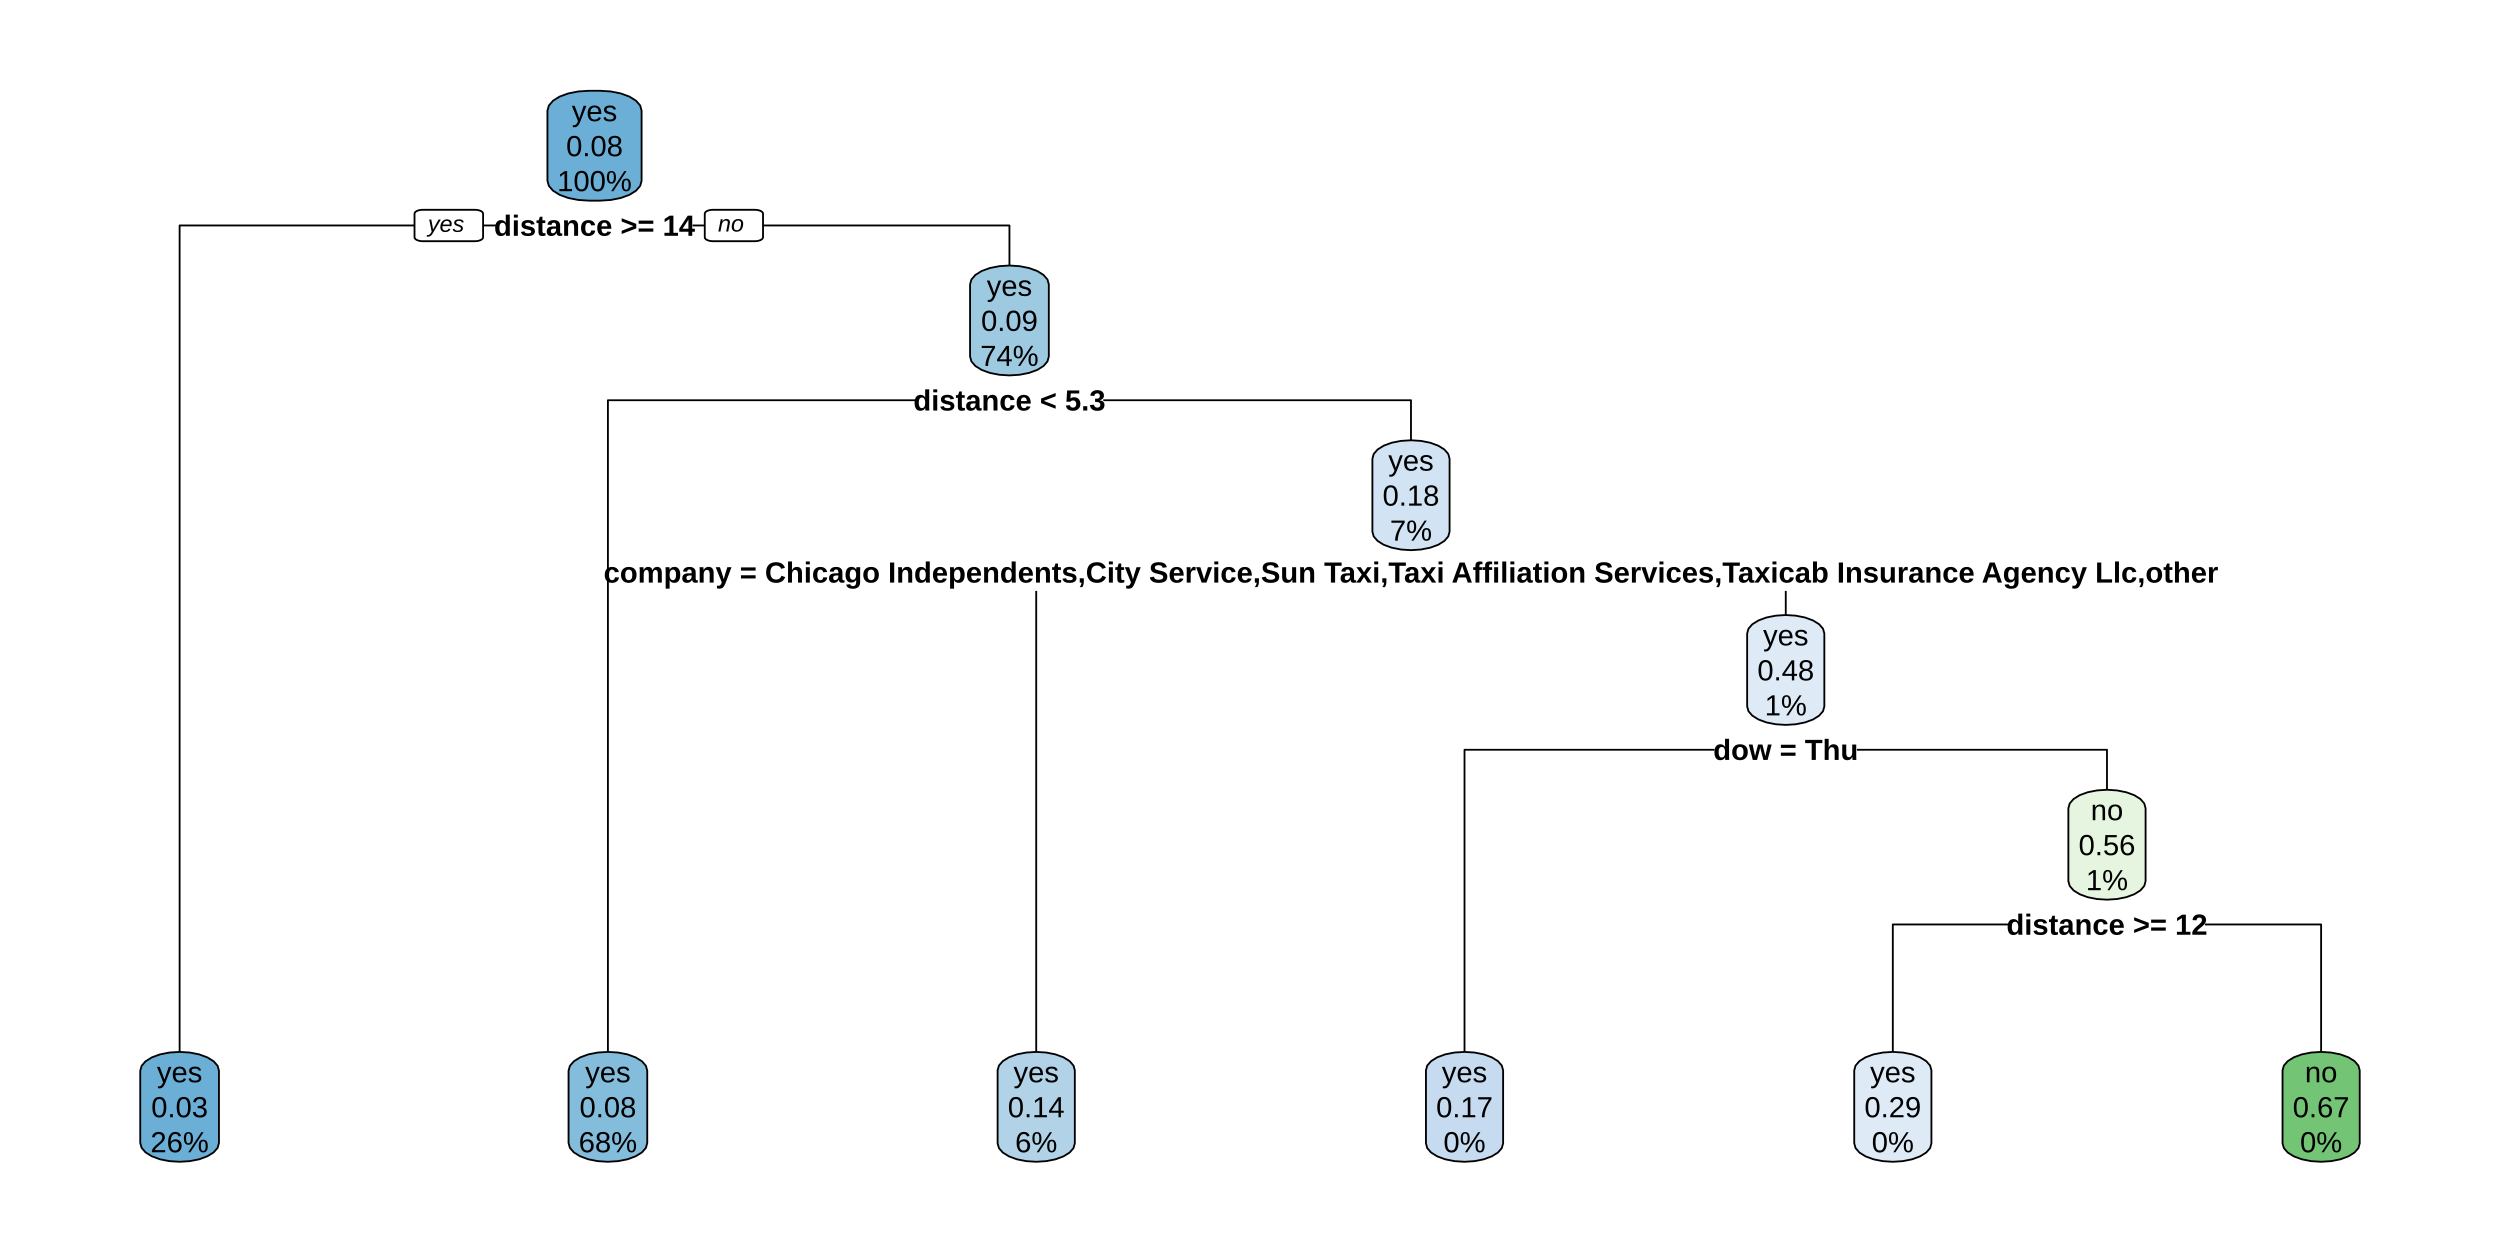
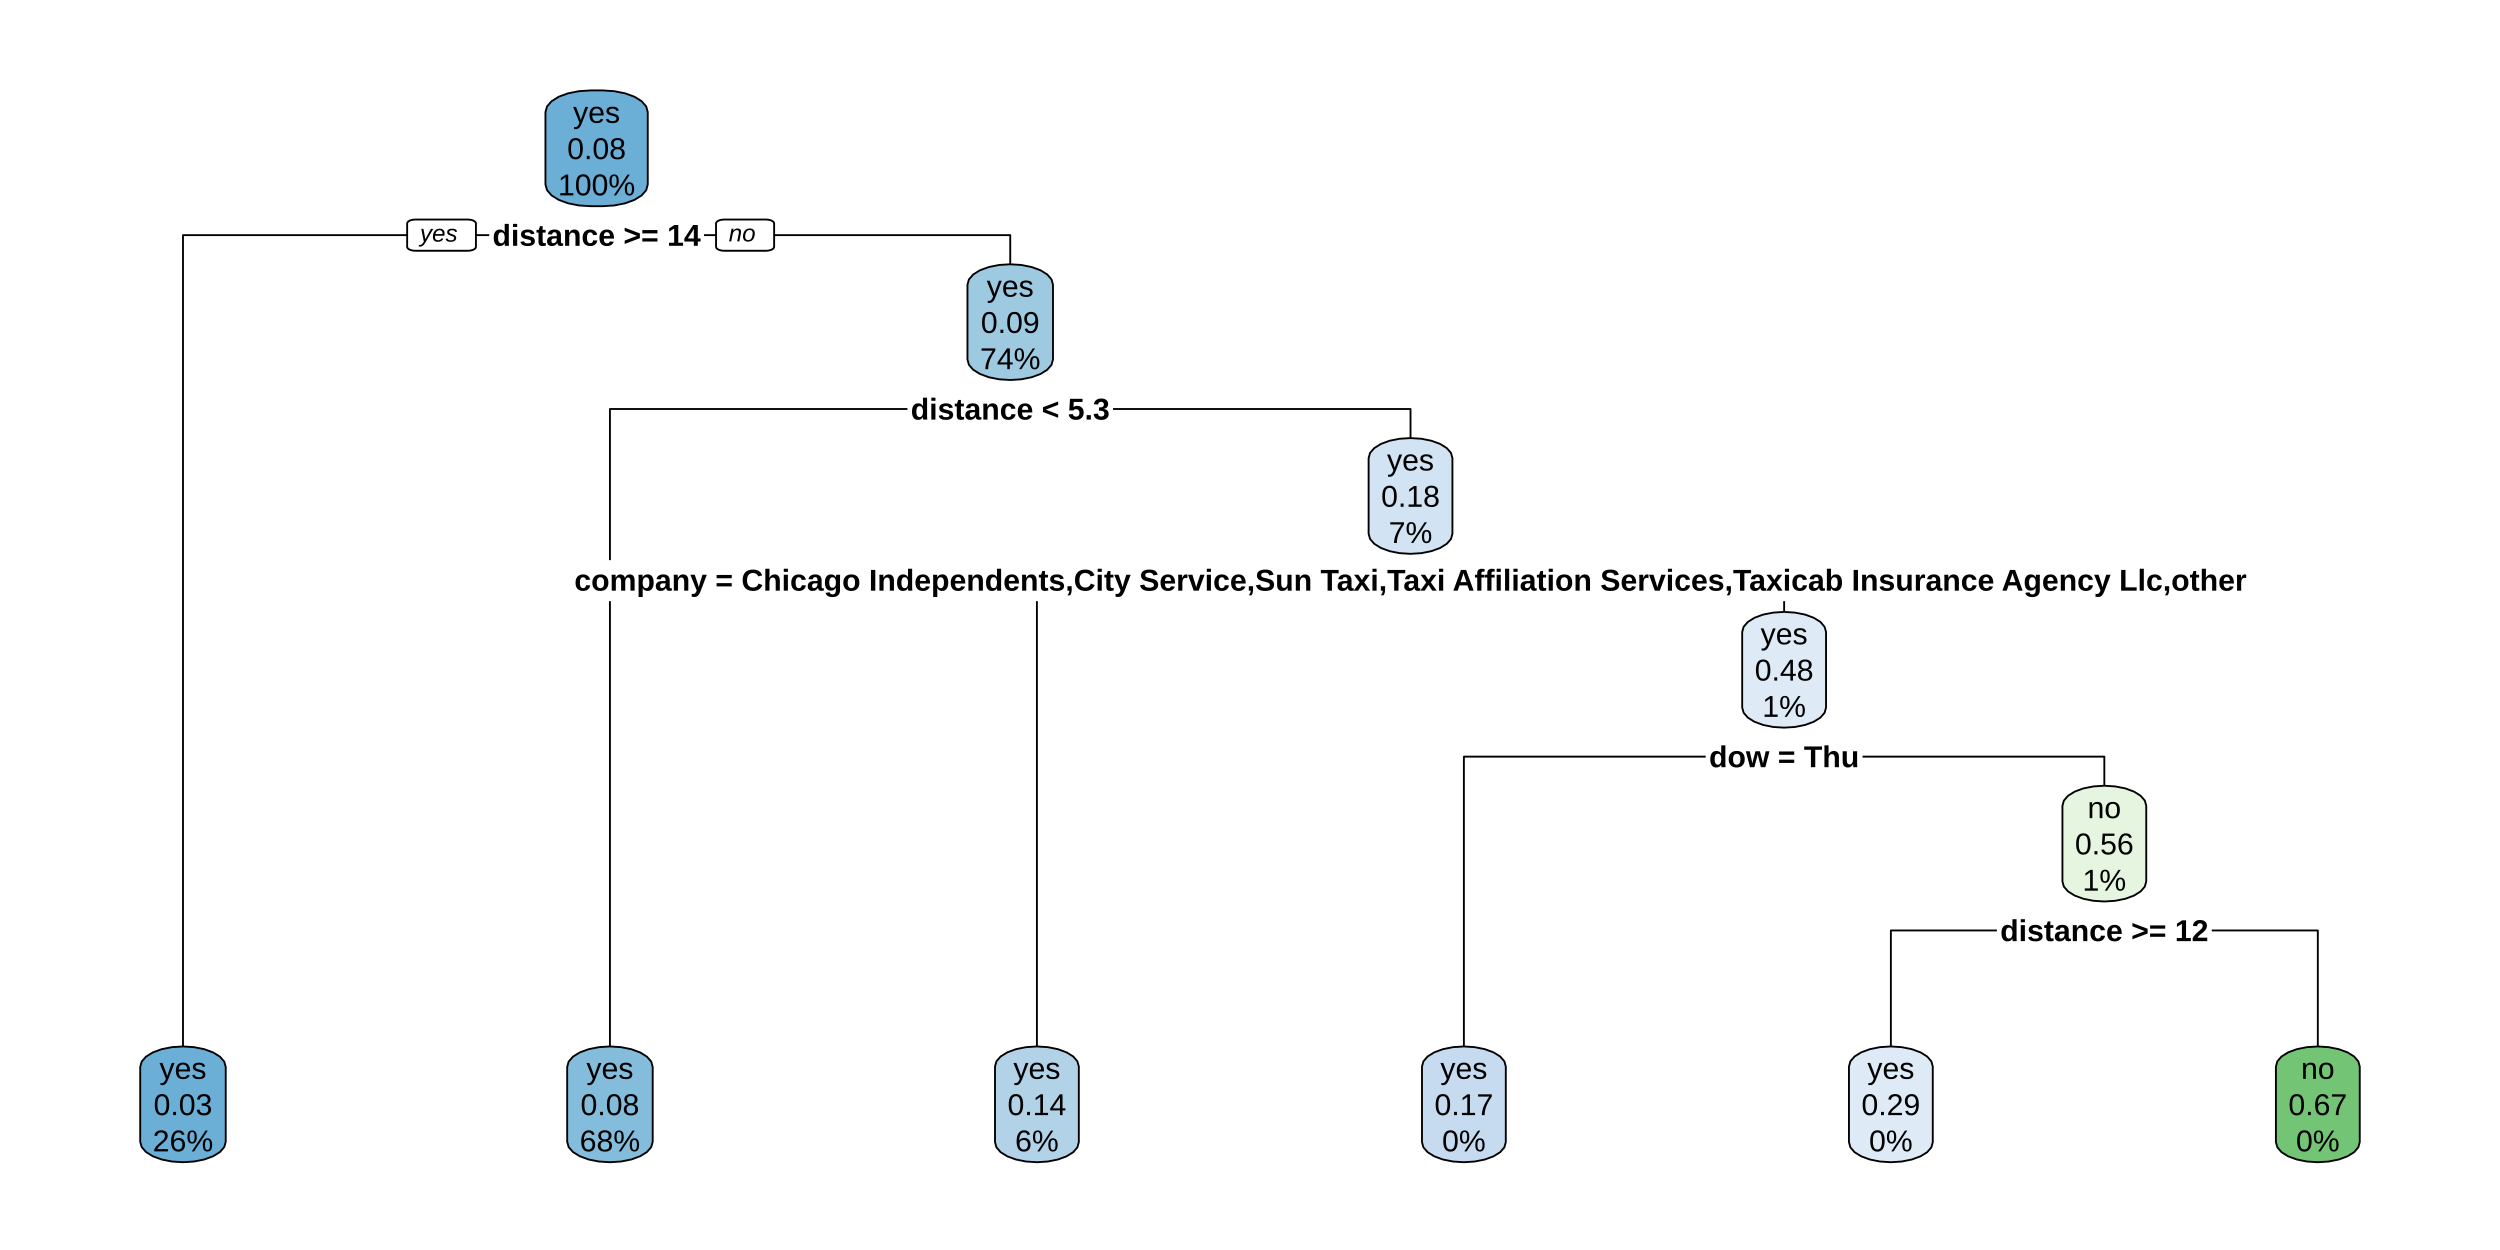
<svg xmlns="http://www.w3.org/2000/svg" class="svglite" width="720.00pt" height="360.00pt" viewBox="0 0 720.00 360.00">
  <defs>
    <style type="text/css">
    .svglite line, .svglite polyline, .svglite polygon, .svglite path, .svglite rect, .svglite circle {
      fill: none;
      stroke: #000000;
      stroke-linecap: round;
      stroke-linejoin: round;
      stroke-miterlimit: 10.00;
    }
    .svglite text {
      white-space: pre;
    }
  </style>
  </defs>
  <rect width="100%" height="100%" style="stroke: none; fill: #FFFFFF;" />
  <defs>
    <clipPath id="cpMC4wMHw3MjAuMDB8MC4wMHwzNjAuMDA=">
      <rect x="0.00" y="0.00" width="720.00" height="360.00" />
    </clipPath>
  </defs>
  <g clip-path="url(#cpMC4wMHw3MjAuMDB8MC4wMHwzNjAuMDA=)">
-     <polyline points="51.73,302.95 51.73,64.94 171.22,64.94 " style="stroke-width: 0.53; stroke-linecap: butt;" />
-     <polyline points="290.72,76.47 290.72,64.94 171.22,64.94 " style="stroke-width: 0.53; stroke-linecap: butt;" />
-     <polyline points="175.08,302.95 175.08,115.27 290.72,115.27 " style="stroke-width: 0.53; stroke-linecap: butt;" />
-     <polyline points="406.36,126.80 406.36,115.27 290.72,115.27 " style="stroke-width: 0.53; stroke-linecap: butt;" />
-     <polyline points="298.43,302.95 298.43,165.60 406.36,165.60 " style="stroke-width: 0.53; stroke-linecap: butt;" />
-     <polyline points="514.30,177.13 514.30,165.60 406.36,165.60 " style="stroke-width: 0.53; stroke-linecap: butt;" />
-     <polyline points="421.78,302.95 421.78,215.93 514.30,215.93 " style="stroke-width: 0.53; stroke-linecap: butt;" />
-     <polyline points="606.81,227.45 606.81,215.93 514.30,215.93 " style="stroke-width: 0.53; stroke-linecap: butt;" />
-     <polyline points="545.13,302.95 545.13,266.25 606.81,266.25 " style="stroke-width: 0.53; stroke-linecap: butt;" />
-     <polyline points="668.48,302.95 668.48,266.25 606.81,266.25 " style="stroke-width: 0.53; stroke-linecap: butt;" />
-     <polygon points="142.99,69.54 142.99,59.20 199.46,59.20 199.46,69.54 142.99,69.54 " style="stroke-width: 0.53; stroke: none; fill: #FFFFFF;" />
-     <polygon points="263.71,119.87 263.71,109.53 317.74,109.53 317.74,119.87 263.71,119.87 " style="stroke-width: 0.53; stroke: none; fill: #FFFFFF;" />
-     <polygon points="184.02,170.19 184.02,159.85 628.70,159.85 628.70,170.19 184.02,170.19 " style="stroke-width: 0.53; stroke: none; fill: #FFFFFF;" />
-     <polygon points="493.80,220.52 493.80,210.18 534.79,210.18 534.79,220.52 493.80,220.52 " style="stroke-width: 0.53; stroke: none; fill: #FFFFFF;" />
-     <polygon points="578.57,270.85 578.57,260.51 635.05,260.51 635.05,270.85 578.57,270.85 " style="stroke-width: 0.53; stroke: none; fill: #FFFFFF;" />
-     <text x="171.22" y="67.90" text-anchor="middle" style="font-size: 8.40px; font-weight: bold; font-family: &quot;Arial&quot;;" textLength="57.83px" lengthAdjust="spacingAndGlyphs">distance &gt;= 14</text>
-     <text x="290.72" y="118.23" text-anchor="middle" style="font-size: 8.40px; font-weight: bold; font-family: &quot;Arial&quot;;" textLength="55.27px" lengthAdjust="spacingAndGlyphs">distance &lt; 5.3</text>
-     <text x="406.36" y="167.79" text-anchor="middle" style="font-size: 8.40px; font-weight: bold; font-family: &quot;Arial&quot;;" textLength="466.98px" lengthAdjust="spacingAndGlyphs">company = Chicago Independents,City Service,Sun Taxi,Taxi Affiliation Services,Taxicab Insurance Agency Llc,other</text>
-     <text x="514.30" y="218.86" text-anchor="middle" style="font-size: 8.40px; font-weight: bold; font-family: &quot;Arial&quot;;" textLength="41.72px" lengthAdjust="spacingAndGlyphs">dow = Thu</text>
-     <text x="606.81" y="269.21" text-anchor="middle" style="font-size: 8.40px; font-weight: bold; font-family: &quot;Arial&quot;;" textLength="57.83px" lengthAdjust="spacingAndGlyphs">distance &gt;= 12</text>
-     <polygon points="157.66,31.89 158.07,30.40 159.27,29.01 161.17,27.82 163.66,26.91 166.55,26.34 169.65,26.14 172.80,26.14 175.90,26.34 178.79,26.91 181.27,27.82 183.18,29.01 184.38,30.40 184.78,31.89 184.78,52.05 184.38,53.53 183.18,54.92 181.27,56.11 178.79,57.02 175.90,57.59 172.80,57.79 169.65,57.79 166.55,57.59 163.66,57.02 161.17,56.11 159.27,54.92 158.07,53.53 157.66,52.05 " style="stroke-width: 0.53; fill: #6BAED6;" />
-     <polygon points="40.39,308.38 40.78,306.97 41.91,305.66 43.71,304.54 46.06,303.67 48.79,303.13 51.73,302.95 51.73,302.95 54.66,303.13 57.40,303.67 59.74,304.54 61.54,305.66 62.68,306.97 63.06,308.38 63.06,329.16 62.68,330.57 61.54,331.88 59.74,333.00 57.40,333.87 54.66,334.41 51.73,334.59 51.73,334.59 48.79,334.41 46.06,333.87 43.71,333.00 41.91,331.88 40.78,330.57 40.39,329.16 " style="stroke-width: 0.53; fill: #6BAED6;" />
-     <polygon points="279.38,81.90 279.77,80.50 280.90,79.19 282.70,78.06 285.05,77.20 287.79,76.66 290.72,76.47 290.72,76.47 293.65,76.66 296.39,77.20 298.74,78.06 300.54,79.19 301.67,80.50 302.06,81.90 302.06,102.69 301.67,104.09 300.54,105.40 298.74,106.53 296.39,107.39 293.65,107.93 290.72,108.12 290.72,108.12 287.79,107.93 285.05,107.39 282.70,106.53 280.90,105.40 279.77,104.09 279.38,102.69 " style="stroke-width: 0.53; fill: #9ECAE1;" />
-     <polygon points="163.74,308.38 164.13,306.97 165.26,305.66 167.06,304.54 169.41,303.67 172.14,303.13 175.08,302.95 175.08,302.95 178.01,303.13 180.75,303.67 183.09,304.54 184.90,305.66 186.03,306.97 186.41,308.38 186.41,329.16 186.03,330.57 184.90,331.88 183.09,333.00 180.75,333.87 178.01,334.41 175.08,334.59 175.08,334.59 172.14,334.41 169.41,333.87 167.06,333.00 165.26,331.88 164.13,330.57 163.74,329.16 " style="stroke-width: 0.53; fill: #84BCDB;" />
-     <polygon points="395.25,132.12 395.63,130.75 396.74,129.46 398.50,128.36 400.80,127.51 403.49,126.98 406.36,126.80 406.36,126.80 409.24,126.98 411.92,127.51 414.22,128.36 415.99,129.46 417.10,130.75 417.48,132.12 417.48,153.12 417.10,154.50 415.99,155.78 414.22,156.89 411.92,157.73 409.24,158.26 406.36,158.45 406.36,158.45 403.49,158.26 400.80,157.73 398.50,156.89 396.74,155.78 395.63,154.50 395.25,153.12 " style="stroke-width: 0.53; fill: #D2E3F3;" />
-     <polygon points="287.31,308.27 287.69,306.89 288.80,305.61 290.57,304.51 292.87,303.66 295.55,303.13 298.43,302.95 298.43,302.95 301.31,303.13 303.99,303.66 306.29,304.51 308.06,305.61 309.17,306.89 309.55,308.27 309.55,329.27 309.17,330.65 308.06,331.93 306.29,333.03 303.99,333.88 301.31,334.41 298.43,334.59 298.43,334.59 295.55,334.41 292.87,333.88 290.57,333.03 288.80,331.93 287.69,330.65 287.31,329.27 " style="stroke-width: 0.53; fill: #B2D2E8;" />
-     <polygon points="503.18,182.45 503.56,181.07 504.67,179.79 506.44,178.69 508.74,177.84 511.42,177.31 514.30,177.13 514.30,177.13 517.17,177.31 519.85,177.84 522.16,178.69 523.92,179.79 525.03,181.07 525.41,182.45 525.41,203.45 525.03,204.83 523.92,206.11 522.16,207.21 519.85,208.06 517.17,208.59 514.30,208.77 514.30,208.77 511.42,208.59 508.74,208.06 506.44,207.21 504.67,206.11 503.56,204.83 503.18,203.45 " style="stroke-width: 0.53; fill: #DEEBF7;" />
-     <polygon points="410.67,308.27 411.04,306.89 412.16,305.61 413.92,304.51 416.22,303.66 418.90,303.13 421.78,302.95 421.78,302.95 424.66,303.13 427.34,303.66 429.64,304.51 431.41,305.61 432.52,306.89 432.90,308.27 432.90,329.27 432.52,330.65 431.41,331.93 429.64,333.03 427.34,333.88 424.66,334.41 421.78,334.59 421.78,334.59 418.90,334.41 416.22,333.88 413.92,333.03 412.16,331.93 411.04,330.65 410.67,329.27 " style="stroke-width: 0.53; fill: #C6DBEF;" />
-     <polygon points="595.69,232.78 596.07,231.40 597.18,230.12 598.95,229.01 601.25,228.17 603.93,227.64 606.81,227.45 606.81,227.45 609.69,227.64 612.37,228.17 614.67,229.01 616.44,230.12 617.55,231.40 617.93,232.78 617.93,253.78 617.55,255.15 616.44,256.44 614.67,257.54 612.37,258.39 609.69,258.92 606.81,259.10 606.81,259.10 603.93,258.92 601.25,258.39 598.95,257.54 597.18,256.44 596.07,255.15 595.69,253.78 " style="stroke-width: 0.53; fill: #E5F5E0;" />
-     <polygon points="534.02,308.27 534.40,306.89 535.51,305.61 537.27,304.51 539.58,303.66 542.26,303.13 545.13,302.95 545.13,302.95 548.01,303.13 550.69,303.66 552.99,304.51 554.76,305.61 555.87,306.89 556.25,308.27 556.25,329.27 555.87,330.65 554.76,331.93 552.99,333.03 550.69,333.88 548.01,334.41 545.13,334.59 545.13,334.59 542.26,334.41 539.58,333.88 537.27,333.03 535.51,331.93 534.40,330.65 534.02,329.27 " style="stroke-width: 0.53; fill: #DEEBF7;" />
-     <polygon points="657.37,308.27 657.75,306.89 658.86,305.61 660.62,304.51 662.93,303.66 665.61,303.13 668.48,302.95 668.48,302.95 671.36,303.13 674.04,303.66 676.35,304.51 678.11,305.61 679.22,306.89 679.60,308.27 679.60,329.27 679.22,330.65 678.11,331.93 676.35,333.03 674.04,333.88 671.36,334.41 668.48,334.59 668.48,334.59 665.61,334.41 662.93,333.88 660.62,333.03 658.86,331.93 657.75,330.65 657.37,329.27 " style="stroke-width: 0.53; fill: #74C476;" />
-     <text x="171.22" y="34.90" text-anchor="middle" style="font-size: 8.40px; font-family: &quot;Arial&quot;;" textLength="13.06px" lengthAdjust="spacingAndGlyphs">yes</text>
-     <text x="171.22" y="44.98" text-anchor="middle" style="font-size: 8.40px; font-family: &quot;Arial&quot;;" textLength="16.33px" lengthAdjust="spacingAndGlyphs">0.08</text>
-     <text x="171.22" y="55.06" text-anchor="middle" style="font-size: 8.40px; font-family: &quot;Arial&quot;;" textLength="21.46px" lengthAdjust="spacingAndGlyphs">100%</text>
-     <text x="51.73" y="311.70" text-anchor="middle" style="font-size: 8.40px; font-family: &quot;Arial&quot;;" textLength="13.06px" lengthAdjust="spacingAndGlyphs">yes</text>
-     <text x="51.73" y="321.78" text-anchor="middle" style="font-size: 8.40px; font-family: &quot;Arial&quot;;" textLength="16.33px" lengthAdjust="spacingAndGlyphs">0.03</text>
-     <text x="51.73" y="331.86" text-anchor="middle" style="font-size: 8.40px; font-family: &quot;Arial&quot;;" textLength="16.79px" lengthAdjust="spacingAndGlyphs">26%</text>
-     <text x="290.72" y="85.22" text-anchor="middle" style="font-size: 8.40px; font-family: &quot;Arial&quot;;" textLength="13.06px" lengthAdjust="spacingAndGlyphs">yes</text>
-     <text x="290.72" y="95.30" text-anchor="middle" style="font-size: 8.40px; font-family: &quot;Arial&quot;;" textLength="16.33px" lengthAdjust="spacingAndGlyphs">0.09</text>
-     <text x="290.72" y="105.38" text-anchor="middle" style="font-size: 8.40px; font-family: &quot;Arial&quot;;" textLength="16.79px" lengthAdjust="spacingAndGlyphs">74%</text>
-     <text x="175.08" y="311.70" text-anchor="middle" style="font-size: 8.40px; font-family: &quot;Arial&quot;;" textLength="13.06px" lengthAdjust="spacingAndGlyphs">yes</text>
-     <text x="175.08" y="321.78" text-anchor="middle" style="font-size: 8.40px; font-family: &quot;Arial&quot;;" textLength="16.33px" lengthAdjust="spacingAndGlyphs">0.08</text>
-     <text x="175.08" y="331.86" text-anchor="middle" style="font-size: 8.40px; font-family: &quot;Arial&quot;;" textLength="16.79px" lengthAdjust="spacingAndGlyphs">68%</text>
-     <text x="406.36" y="135.55" text-anchor="middle" style="font-size: 8.40px; font-family: &quot;Arial&quot;;" textLength="13.06px" lengthAdjust="spacingAndGlyphs">yes</text>
-     <text x="406.36" y="145.63" text-anchor="middle" style="font-size: 8.40px; font-family: &quot;Arial&quot;;" textLength="16.33px" lengthAdjust="spacingAndGlyphs">0.18</text>
-     <text x="406.36" y="155.71" text-anchor="middle" style="font-size: 8.40px; font-family: &quot;Arial&quot;;" textLength="12.12px" lengthAdjust="spacingAndGlyphs">7%</text>
-     <text x="298.43" y="311.70" text-anchor="middle" style="font-size: 8.40px; font-family: &quot;Arial&quot;;" textLength="13.06px" lengthAdjust="spacingAndGlyphs">yes</text>
-     <text x="298.43" y="321.78" text-anchor="middle" style="font-size: 8.40px; font-family: &quot;Arial&quot;;" textLength="16.33px" lengthAdjust="spacingAndGlyphs">0.14</text>
-     <text x="298.43" y="331.86" text-anchor="middle" style="font-size: 8.40px; font-family: &quot;Arial&quot;;" textLength="12.12px" lengthAdjust="spacingAndGlyphs">6%</text>
-     <text x="514.30" y="185.88" text-anchor="middle" style="font-size: 8.40px; font-family: &quot;Arial&quot;;" textLength="13.06px" lengthAdjust="spacingAndGlyphs">yes</text>
-     <text x="514.30" y="195.96" text-anchor="middle" style="font-size: 8.40px; font-family: &quot;Arial&quot;;" textLength="16.33px" lengthAdjust="spacingAndGlyphs">0.48</text>
-     <text x="514.30" y="206.04" text-anchor="middle" style="font-size: 8.40px; font-family: &quot;Arial&quot;;" textLength="12.12px" lengthAdjust="spacingAndGlyphs">1%</text>
-     <text x="421.78" y="311.70" text-anchor="middle" style="font-size: 8.40px; font-family: &quot;Arial&quot;;" textLength="13.06px" lengthAdjust="spacingAndGlyphs">yes</text>
-     <text x="421.78" y="321.78" text-anchor="middle" style="font-size: 8.40px; font-family: &quot;Arial&quot;;" textLength="16.33px" lengthAdjust="spacingAndGlyphs">0.17</text>
-     <text x="421.78" y="331.86" text-anchor="middle" style="font-size: 8.40px; font-family: &quot;Arial&quot;;" textLength="12.12px" lengthAdjust="spacingAndGlyphs">0%</text>
-     <text x="606.81" y="236.21" text-anchor="middle" style="font-size: 8.40px; font-family: &quot;Arial&quot;;" textLength="9.33px" lengthAdjust="spacingAndGlyphs">no</text>
-     <text x="606.81" y="246.29" text-anchor="middle" style="font-size: 8.40px; font-family: &quot;Arial&quot;;" textLength="16.33px" lengthAdjust="spacingAndGlyphs">0.56</text>
-     <text x="606.81" y="256.37" text-anchor="middle" style="font-size: 8.40px; font-family: &quot;Arial&quot;;" textLength="12.12px" lengthAdjust="spacingAndGlyphs">1%</text>
-     <text x="545.13" y="311.70" text-anchor="middle" style="font-size: 8.40px; font-family: &quot;Arial&quot;;" textLength="13.06px" lengthAdjust="spacingAndGlyphs">yes</text>
-     <text x="545.13" y="321.78" text-anchor="middle" style="font-size: 8.40px; font-family: &quot;Arial&quot;;" textLength="16.33px" lengthAdjust="spacingAndGlyphs">0.29</text>
-     <text x="545.13" y="331.86" text-anchor="middle" style="font-size: 8.40px; font-family: &quot;Arial&quot;;" textLength="12.12px" lengthAdjust="spacingAndGlyphs">0%</text>
-     <text x="668.48" y="311.70" text-anchor="middle" style="font-size: 8.40px; font-family: &quot;Arial&quot;;" textLength="9.33px" lengthAdjust="spacingAndGlyphs">no</text>
-     <text x="668.48" y="321.78" text-anchor="middle" style="font-size: 8.40px; font-family: &quot;Arial&quot;;" textLength="16.33px" lengthAdjust="spacingAndGlyphs">0.67</text>
-     <text x="668.48" y="331.86" text-anchor="middle" style="font-size: 8.40px; font-family: &quot;Arial&quot;;" textLength="12.12px" lengthAdjust="spacingAndGlyphs">0%</text>
-     <polygon points="119.38,61.55 119.46,61.26 119.70,60.98 120.07,60.75 120.56,60.57 121.13,60.46 121.74,60.42 136.77,60.42 137.39,60.46 137.95,60.57 138.44,60.75 138.82,60.98 139.05,61.26 139.13,61.55 139.13,68.33 139.05,68.63 138.82,68.90 138.44,69.13 137.95,69.31 137.39,69.43 136.77,69.47 121.74,69.47 121.13,69.43 120.56,69.31 120.07,69.13 119.70,68.90 119.46,68.63 119.38,68.33 " style="stroke-width: 0.53; fill: #FFFFFF;" />
-     <polygon points="202.97,61.55 203.05,61.26 203.28,60.98 203.66,60.75 204.15,60.57 204.72,60.46 205.33,60.42 217.39,60.42 218.00,60.46 218.57,60.57 219.06,60.75 219.43,60.98 219.67,61.26 219.75,61.55 219.75,68.33 219.67,68.63 219.43,68.90 219.06,69.13 218.57,69.31 218.00,69.43 217.39,69.47 205.33,69.47 204.72,69.43 204.15,69.31 203.66,69.13 203.28,68.90 203.05,68.63 202.97,68.33 " style="stroke-width: 0.53; fill: #FFFFFF;" />
-     <text x="128.47" y="66.78" text-anchor="middle" style="font-size: 6.72px; font-style: italic; font-family: &quot;Arial&quot;;" textLength="10.46px" lengthAdjust="spacingAndGlyphs">yes</text>
-     <text x="210.52" y="66.68" text-anchor="middle" style="font-size: 6.72px; font-style: italic; font-family: &quot;Arial&quot;;" textLength="7.47px" lengthAdjust="spacingAndGlyphs">no</text>
+     <polyline points="52.70,301.38 52.70,67.72 171.82,67.72 " style="stroke-width: 0.54; stroke-linecap: butt;" />
+     <polyline points="290.95,76.11 290.95,67.72 171.82,67.72 " style="stroke-width: 0.54; stroke-linecap: butt;" />
+     <polyline points="175.66,301.38 175.66,117.79 290.95,117.79 " style="stroke-width: 0.54; stroke-linecap: butt;" />
+     <polyline points="406.23,126.17 406.23,117.79 290.95,117.79 " style="stroke-width: 0.54; stroke-linecap: butt;" />
+     <polyline points="298.63,301.38 298.63,167.85 406.23,167.85 " style="stroke-width: 0.54; stroke-linecap: butt;" />
+     <polyline points="513.83,176.23 513.83,167.85 406.23,167.85 " style="stroke-width: 0.54; stroke-linecap: butt;" />
+     <polyline points="421.60,301.38 421.60,217.91 513.83,217.91 " style="stroke-width: 0.54; stroke-linecap: butt;" />
+     <polyline points="606.05,226.29 606.05,217.91 513.83,217.91 " style="stroke-width: 0.54; stroke-linecap: butt;" />
+     <polyline points="544.57,301.38 544.57,267.97 606.05,267.97 " style="stroke-width: 0.54; stroke-linecap: butt;" />
+     <polyline points="667.53,301.38 667.53,267.97 606.05,267.97 " style="stroke-width: 0.54; stroke-linecap: butt;" />
+     <polygon points="141.16,72.73 141.16,61.47 202.49,61.47 202.49,72.73 141.16,72.73 " style="stroke-width: 0.54; stroke: #FFFFFF; fill: #FFFFFF;" />
+     <polygon points="261.61,122.79 261.61,111.53 320.28,111.53 320.28,122.79 261.61,122.79 " style="stroke-width: 0.54; stroke: #FFFFFF; fill: #FFFFFF;" />
+     <polygon points="163.76,172.85 163.76,161.59 648.70,161.59 648.70,172.85 163.76,172.85 " style="stroke-width: 0.54; stroke: #FFFFFF; fill: #FFFFFF;" />
+     <polygon points="491.51,222.91 491.51,211.65 536.15,211.65 536.15,222.91 491.51,222.91 " style="stroke-width: 0.54; stroke: #FFFFFF; fill: #FFFFFF;" />
+     <polygon points="575.39,272.98 575.39,261.71 636.72,261.71 636.72,272.98 575.39,272.98 " style="stroke-width: 0.54; stroke: #FFFFFF; fill: #FFFFFF;" />
+     <text x="171.82" y="70.79" text-anchor="middle" style="font-size: 8.70px; font-weight: bold; font-family: &quot;Arial&quot;;" textLength="59.88px" lengthAdjust="spacingAndGlyphs">distance &gt;= 14</text>
+     <text x="290.95" y="120.85" text-anchor="middle" style="font-size: 8.70px; font-weight: bold; font-family: &quot;Arial&quot;;" textLength="57.22px" lengthAdjust="spacingAndGlyphs">distance &lt; 5.3</text>
+     <text x="406.23" y="170.12" text-anchor="middle" style="font-size: 8.70px; font-weight: bold; font-family: &quot;Arial&quot;;" textLength="483.49px" lengthAdjust="spacingAndGlyphs">company = Chicago Independents,City Service,Sun Taxi,Taxi Affiliation Services,Taxicab Insurance Agency Llc,other</text>
+     <text x="513.83" y="220.96" text-anchor="middle" style="font-size: 8.70px; font-weight: bold; font-family: &quot;Arial&quot;;" textLength="43.19px" lengthAdjust="spacingAndGlyphs">dow = Thu</text>
+     <text x="606.05" y="271.04" text-anchor="middle" style="font-size: 8.70px; font-weight: bold; font-family: &quot;Arial&quot;;" textLength="59.88px" lengthAdjust="spacingAndGlyphs">distance &gt;= 12</text>
+     <polygon points="157.09,32.27 157.54,30.66 158.84,29.16 160.90,27.87 163.59,26.88 166.73,26.26 170.09,26.04 173.55,26.04 176.92,26.26 180.05,26.88 182.74,27.87 184.81,29.16 186.11,30.66 186.55,32.27 186.55,53.15 186.11,54.76 184.81,56.27 182.74,57.56 180.05,58.55 176.92,59.17 173.55,59.38 170.09,59.38 166.73,59.17 163.59,58.55 160.90,57.56 158.84,56.27 157.54,54.76 157.09,53.15 " style="stroke-width: 0.54; fill: #6BAED6;" />
+     <polygon points="40.38,307.28 40.80,305.75 42.03,304.33 43.99,303.11 46.54,302.17 49.51,301.58 52.70,301.38 52.70,301.38 55.88,301.58 58.85,302.17 61.40,303.11 63.36,304.33 64.59,305.75 65.01,307.28 65.01,328.82 64.59,330.35 63.36,331.77 61.40,332.99 58.85,333.93 55.88,334.52 52.70,334.72 52.70,334.72 49.51,334.52 46.54,333.93 43.99,332.99 42.03,331.77 40.80,330.35 40.38,328.82 " style="stroke-width: 0.54; fill: #6BAED6;" />
+     <polygon points="278.63,82.00 279.05,80.48 280.28,79.05 282.24,77.83 284.79,76.90 287.76,76.31 290.95,76.11 290.95,76.11 294.13,76.31 297.10,76.90 299.65,77.83 301.61,79.05 302.84,80.48 303.26,82.00 303.26,103.54 302.84,105.07 301.61,106.49 299.65,107.71 297.10,108.65 294.13,109.24 290.95,109.44 290.95,109.44 287.76,109.24 284.79,108.65 282.24,107.71 280.28,106.49 279.05,105.07 278.63,103.54 " style="stroke-width: 0.54; fill: #9ECAE1;" />
+     <polygon points="163.35,307.28 163.77,305.75 165.00,304.33 166.96,303.11 169.51,302.17 172.48,301.58 175.66,301.38 175.66,301.38 178.85,301.58 181.82,302.17 184.37,303.11 186.33,304.33 187.56,305.75 187.98,307.28 187.98,328.82 187.56,330.35 186.33,331.77 184.37,332.99 181.82,333.93 178.85,334.52 175.66,334.72 175.66,334.72 172.48,334.52 169.51,333.93 166.96,332.99 165.00,331.77 163.77,330.35 163.35,328.82 " style="stroke-width: 0.54; fill: #84BCDB;" />
+     <polygon points="394.16,131.95 394.57,130.45 395.78,129.06 397.69,127.86 400.19,126.94 403.10,126.36 406.23,126.17 406.23,126.17 409.35,126.36 412.26,126.94 414.76,127.86 416.68,129.06 417.89,130.45 418.30,131.95 418.30,153.72 417.89,155.22 416.68,156.61 414.76,157.81 412.26,158.73 409.35,159.31 406.23,159.50 406.23,159.50 403.10,159.31 400.19,158.73 397.69,157.81 395.78,156.61 394.57,155.22 394.16,153.72 " style="stroke-width: 0.54; fill: #D2E3F3;" />
+     <polygon points="286.56,307.17 286.97,305.67 288.18,304.27 290.10,303.08 292.60,302.16 295.51,301.58 298.63,301.38 298.63,301.38 301.76,301.58 304.67,302.16 307.17,303.08 309.09,304.27 310.29,305.67 310.70,307.17 310.70,328.93 310.29,330.43 309.09,331.83 307.17,333.02 304.67,333.94 301.76,334.52 298.63,334.72 298.63,334.72 295.51,334.52 292.60,333.94 290.10,333.02 288.18,331.83 286.97,330.43 286.56,328.93 " style="stroke-width: 0.54; fill: #B2D2E8;" />
+     <polygon points="501.75,182.01 502.17,180.52 503.37,179.12 505.29,177.92 507.79,177.00 510.70,176.43 513.83,176.23 513.83,176.23 516.95,176.43 519.86,177.00 522.36,177.92 524.28,179.12 525.48,180.52 525.90,182.01 525.90,203.78 525.48,205.28 524.28,206.67 522.36,207.87 519.86,208.79 516.95,209.37 513.83,209.56 513.83,209.56 510.70,209.37 507.79,208.79 505.29,207.87 503.37,206.67 502.17,205.28 501.75,203.78 " style="stroke-width: 0.54; fill: #DEEBF7;" />
+     <polygon points="409.53,307.17 409.94,305.67 411.15,304.27 413.06,303.08 415.56,302.16 418.48,301.58 421.60,301.38 421.60,301.38 424.72,301.58 427.64,302.16 430.13,303.08 432.05,304.27 433.26,305.67 433.67,307.17 433.67,328.93 433.26,330.43 432.05,331.83 430.13,333.02 427.64,333.94 424.72,334.52 421.60,334.72 421.60,334.72 418.48,334.52 415.56,333.94 413.06,333.02 411.15,331.83 409.94,330.43 409.53,328.93 " style="stroke-width: 0.54; fill: #C6DBEF;" />
+     <polygon points="593.98,232.07 594.39,230.58 595.60,229.18 597.52,227.98 600.02,227.06 602.93,226.49 606.05,226.29 606.05,226.29 609.18,226.49 612.09,227.06 614.59,227.98 616.50,229.18 617.71,230.58 618.12,232.07 618.12,253.84 617.71,255.34 616.50,256.73 614.59,257.93 612.09,258.85 609.18,259.43 606.05,259.63 606.05,259.63 602.93,259.43 600.02,258.85 597.52,257.93 595.60,256.73 594.39,255.34 593.98,253.84 " style="stroke-width: 0.54; fill: #E5F5E0;" />
+     <polygon points="532.50,307.17 532.91,305.67 534.11,304.27 536.03,303.08 538.53,302.16 541.44,301.58 544.57,301.38 544.57,301.38 547.69,301.58 550.60,302.16 553.10,303.08 555.02,304.27 556.23,305.67 556.64,307.17 556.64,328.93 556.23,330.43 555.02,331.83 553.10,333.02 550.60,333.94 547.69,334.52 544.57,334.72 544.57,334.72 541.44,334.52 538.53,333.94 536.03,333.02 534.11,331.83 532.91,330.43 532.50,328.93 " style="stroke-width: 0.54; fill: #DEEBF7;" />
+     <polygon points="655.46,307.17 655.88,305.67 657.08,304.27 659.00,303.08 661.50,302.16 664.41,301.58 667.53,301.38 667.53,301.38 670.66,301.58 673.57,302.16 676.07,303.08 677.99,304.27 679.19,305.67 679.61,307.17 679.61,328.93 679.19,330.43 677.99,331.83 676.07,333.02 673.57,333.94 670.66,334.52 667.53,334.72 667.53,334.72 664.41,334.52 661.50,333.94 659.00,333.02 657.08,331.83 655.88,330.43 655.46,328.93 " style="stroke-width: 0.54; fill: #74C476;" />
+     <text x="171.82" y="35.39" text-anchor="middle" style="font-size: 8.70px; font-family: &quot;Arial&quot;;" textLength="13.51px" lengthAdjust="spacingAndGlyphs">yes</text>
+     <text x="171.82" y="45.83" text-anchor="middle" style="font-size: 8.70px; font-family: &quot;Arial&quot;;" textLength="16.91px" lengthAdjust="spacingAndGlyphs">0.08</text>
+     <text x="171.82" y="56.27" text-anchor="middle" style="font-size: 8.70px; font-family: &quot;Arial&quot;;" textLength="22.22px" lengthAdjust="spacingAndGlyphs">100%</text>
+     <text x="52.70" y="310.72" text-anchor="middle" style="font-size: 8.70px; font-family: &quot;Arial&quot;;" textLength="13.51px" lengthAdjust="spacingAndGlyphs">yes</text>
+     <text x="52.70" y="321.16" text-anchor="middle" style="font-size: 8.70px; font-family: &quot;Arial&quot;;" textLength="16.91px" lengthAdjust="spacingAndGlyphs">0.03</text>
+     <text x="52.70" y="331.60" text-anchor="middle" style="font-size: 8.70px; font-family: &quot;Arial&quot;;" textLength="17.39px" lengthAdjust="spacingAndGlyphs">26%</text>
+     <text x="290.95" y="85.45" text-anchor="middle" style="font-size: 8.70px; font-family: &quot;Arial&quot;;" textLength="13.51px" lengthAdjust="spacingAndGlyphs">yes</text>
+     <text x="290.95" y="95.89" text-anchor="middle" style="font-size: 8.70px; font-family: &quot;Arial&quot;;" textLength="16.91px" lengthAdjust="spacingAndGlyphs">0.09</text>
+     <text x="290.95" y="106.33" text-anchor="middle" style="font-size: 8.70px; font-family: &quot;Arial&quot;;" textLength="17.39px" lengthAdjust="spacingAndGlyphs">74%</text>
+     <text x="175.66" y="310.72" text-anchor="middle" style="font-size: 8.70px; font-family: &quot;Arial&quot;;" textLength="13.51px" lengthAdjust="spacingAndGlyphs">yes</text>
+     <text x="175.66" y="321.16" text-anchor="middle" style="font-size: 8.70px; font-family: &quot;Arial&quot;;" textLength="16.91px" lengthAdjust="spacingAndGlyphs">0.08</text>
+     <text x="175.66" y="331.60" text-anchor="middle" style="font-size: 8.70px; font-family: &quot;Arial&quot;;" textLength="17.39px" lengthAdjust="spacingAndGlyphs">68%</text>
+     <text x="406.23" y="135.51" text-anchor="middle" style="font-size: 8.70px; font-family: &quot;Arial&quot;;" textLength="13.51px" lengthAdjust="spacingAndGlyphs">yes</text>
+     <text x="406.23" y="145.95" text-anchor="middle" style="font-size: 8.70px; font-family: &quot;Arial&quot;;" textLength="16.91px" lengthAdjust="spacingAndGlyphs">0.18</text>
+     <text x="406.23" y="156.39" text-anchor="middle" style="font-size: 8.70px; font-family: &quot;Arial&quot;;" textLength="12.56px" lengthAdjust="spacingAndGlyphs">7%</text>
+     <text x="298.63" y="310.72" text-anchor="middle" style="font-size: 8.70px; font-family: &quot;Arial&quot;;" textLength="13.51px" lengthAdjust="spacingAndGlyphs">yes</text>
+     <text x="298.63" y="321.16" text-anchor="middle" style="font-size: 8.70px; font-family: &quot;Arial&quot;;" textLength="16.91px" lengthAdjust="spacingAndGlyphs">0.14</text>
+     <text x="298.63" y="331.60" text-anchor="middle" style="font-size: 8.70px; font-family: &quot;Arial&quot;;" textLength="12.56px" lengthAdjust="spacingAndGlyphs">6%</text>
+     <text x="513.83" y="185.57" text-anchor="middle" style="font-size: 8.70px; font-family: &quot;Arial&quot;;" textLength="13.51px" lengthAdjust="spacingAndGlyphs">yes</text>
+     <text x="513.83" y="196.01" text-anchor="middle" style="font-size: 8.70px; font-family: &quot;Arial&quot;;" textLength="16.91px" lengthAdjust="spacingAndGlyphs">0.48</text>
+     <text x="513.83" y="206.45" text-anchor="middle" style="font-size: 8.70px; font-family: &quot;Arial&quot;;" textLength="12.56px" lengthAdjust="spacingAndGlyphs">1%</text>
+     <text x="421.60" y="310.72" text-anchor="middle" style="font-size: 8.70px; font-family: &quot;Arial&quot;;" textLength="13.51px" lengthAdjust="spacingAndGlyphs">yes</text>
+     <text x="421.60" y="321.16" text-anchor="middle" style="font-size: 8.70px; font-family: &quot;Arial&quot;;" textLength="16.91px" lengthAdjust="spacingAndGlyphs">0.17</text>
+     <text x="421.60" y="331.60" text-anchor="middle" style="font-size: 8.70px; font-family: &quot;Arial&quot;;" textLength="12.56px" lengthAdjust="spacingAndGlyphs">0%</text>
+     <text x="606.05" y="235.63" text-anchor="middle" style="font-size: 8.70px; font-family: &quot;Arial&quot;;" textLength="9.66px" lengthAdjust="spacingAndGlyphs">no</text>
+     <text x="606.05" y="246.07" text-anchor="middle" style="font-size: 8.70px; font-family: &quot;Arial&quot;;" textLength="16.91px" lengthAdjust="spacingAndGlyphs">0.56</text>
+     <text x="606.05" y="256.51" text-anchor="middle" style="font-size: 8.70px; font-family: &quot;Arial&quot;;" textLength="12.56px" lengthAdjust="spacingAndGlyphs">1%</text>
+     <text x="544.57" y="310.72" text-anchor="middle" style="font-size: 8.70px; font-family: &quot;Arial&quot;;" textLength="13.51px" lengthAdjust="spacingAndGlyphs">yes</text>
+     <text x="544.57" y="321.16" text-anchor="middle" style="font-size: 8.70px; font-family: &quot;Arial&quot;;" textLength="16.91px" lengthAdjust="spacingAndGlyphs">0.29</text>
+     <text x="544.57" y="331.60" text-anchor="middle" style="font-size: 8.70px; font-family: &quot;Arial&quot;;" textLength="12.56px" lengthAdjust="spacingAndGlyphs">0%</text>
+     <text x="667.53" y="310.72" text-anchor="middle" style="font-size: 8.70px; font-family: &quot;Arial&quot;;" textLength="9.66px" lengthAdjust="spacingAndGlyphs">no</text>
+     <text x="667.53" y="321.16" text-anchor="middle" style="font-size: 8.70px; font-family: &quot;Arial&quot;;" textLength="16.91px" lengthAdjust="spacingAndGlyphs">0.67</text>
+     <text x="667.53" y="331.60" text-anchor="middle" style="font-size: 8.70px; font-family: &quot;Arial&quot;;" textLength="12.56px" lengthAdjust="spacingAndGlyphs">0%</text>
+     <polygon points="117.26,64.36 117.34,64.07 117.57,63.80 117.94,63.56 118.43,63.38 118.99,63.27 119.60,63.23 134.73,63.23 135.34,63.27 135.90,63.38 136.39,63.56 136.76,63.80 136.99,64.07 137.07,64.36 137.07,71.09 136.99,71.38 136.76,71.65 136.39,71.89 135.90,72.06 135.34,72.18 134.73,72.22 119.60,72.22 118.99,72.18 118.43,72.06 117.94,71.89 117.57,71.65 117.34,71.38 117.26,71.09 " style="stroke-width: 0.54; fill: #FFFFFF;" />
+     <polygon points="206.22,64.36 206.30,64.07 206.53,63.80 206.90,63.56 207.39,63.38 207.95,63.27 208.56,63.23 220.60,63.23 221.21,63.27 221.78,63.38 222.26,63.56 222.63,63.80 222.87,64.07 222.95,64.36 222.95,71.09 222.87,71.38 222.63,71.65 222.26,71.89 221.78,72.06 221.21,72.18 220.60,72.22 208.56,72.22 207.95,72.18 207.39,72.06 206.90,71.89 206.53,71.65 206.30,71.38 206.22,71.09 " style="stroke-width: 0.54; fill: #FFFFFF;" />
+     <text x="126.37" y="69.59" text-anchor="middle" style="font-size: 6.96px; font-style: italic; font-family: &quot;Arial&quot;;" textLength="10.82px" lengthAdjust="spacingAndGlyphs">yes</text>
+     <text x="213.75" y="69.53" text-anchor="middle" style="font-size: 6.96px; font-style: italic; font-family: &quot;Arial&quot;;" textLength="7.73px" lengthAdjust="spacingAndGlyphs">no</text>
  </g>
</svg>
